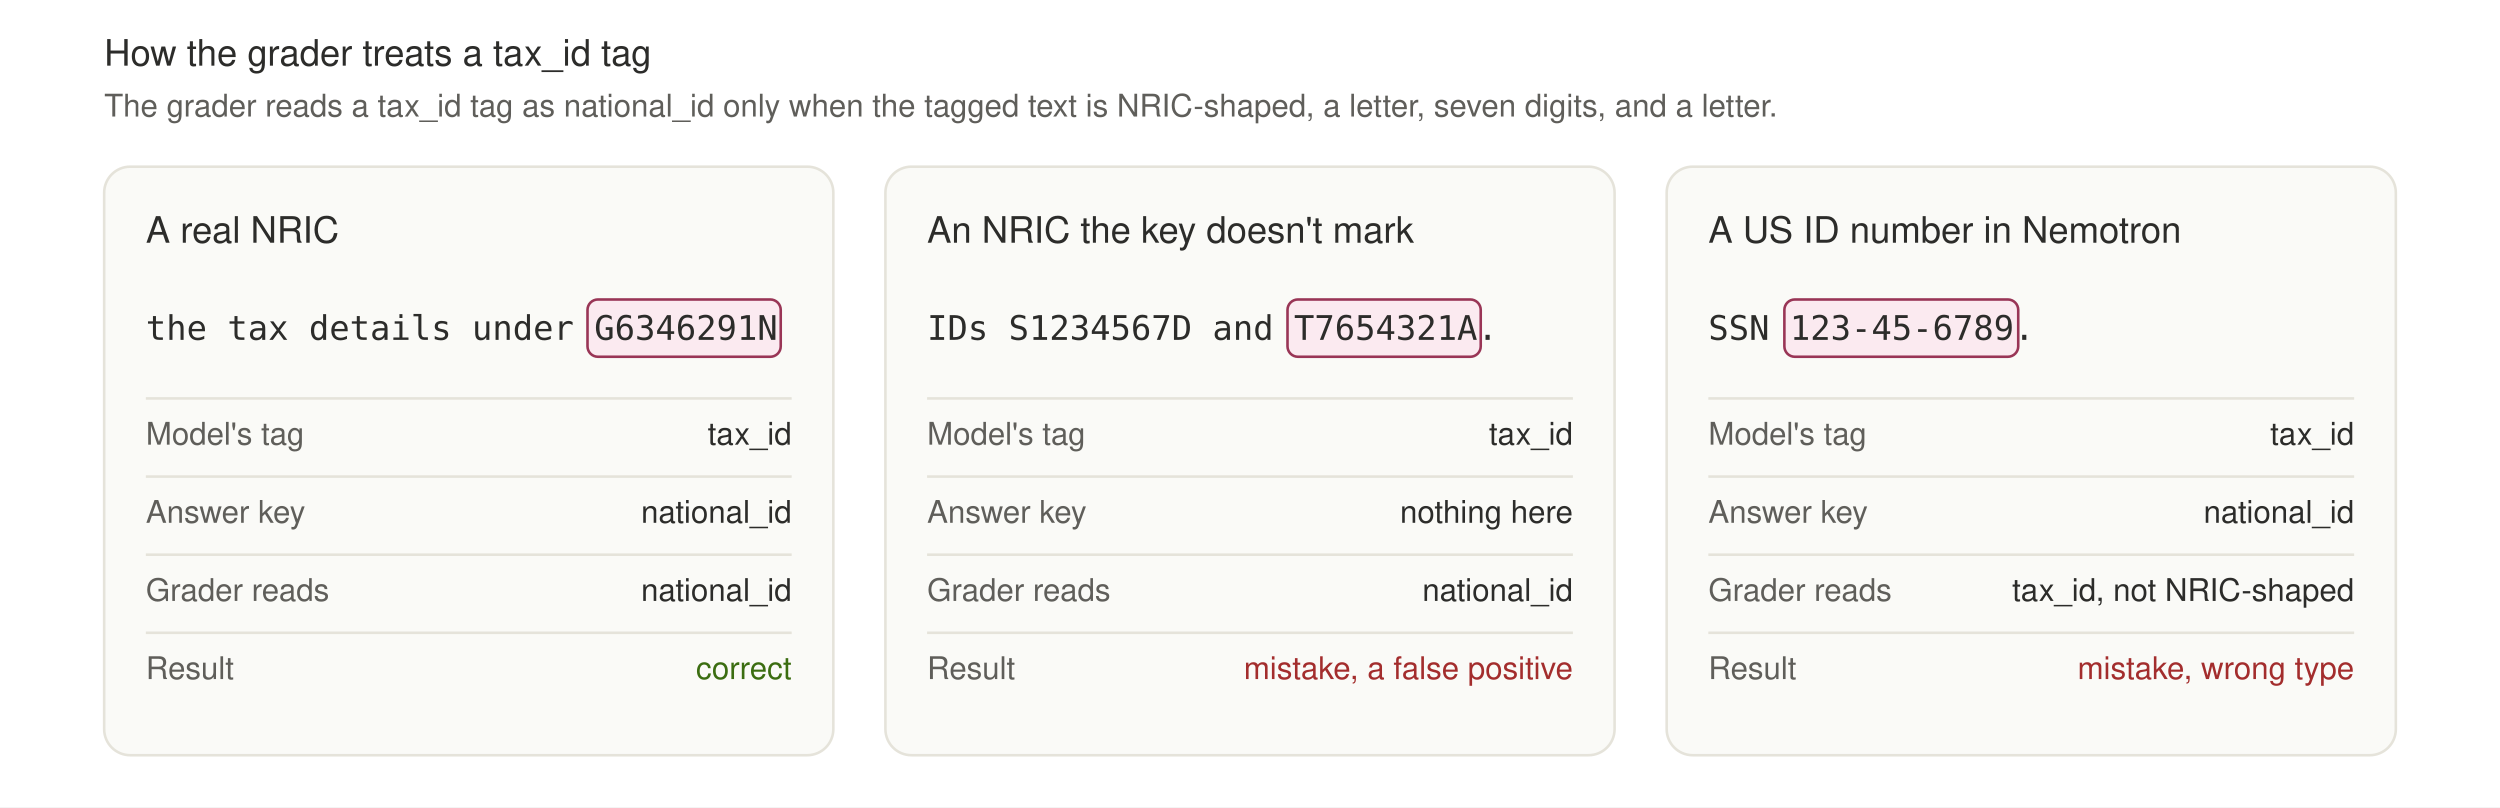
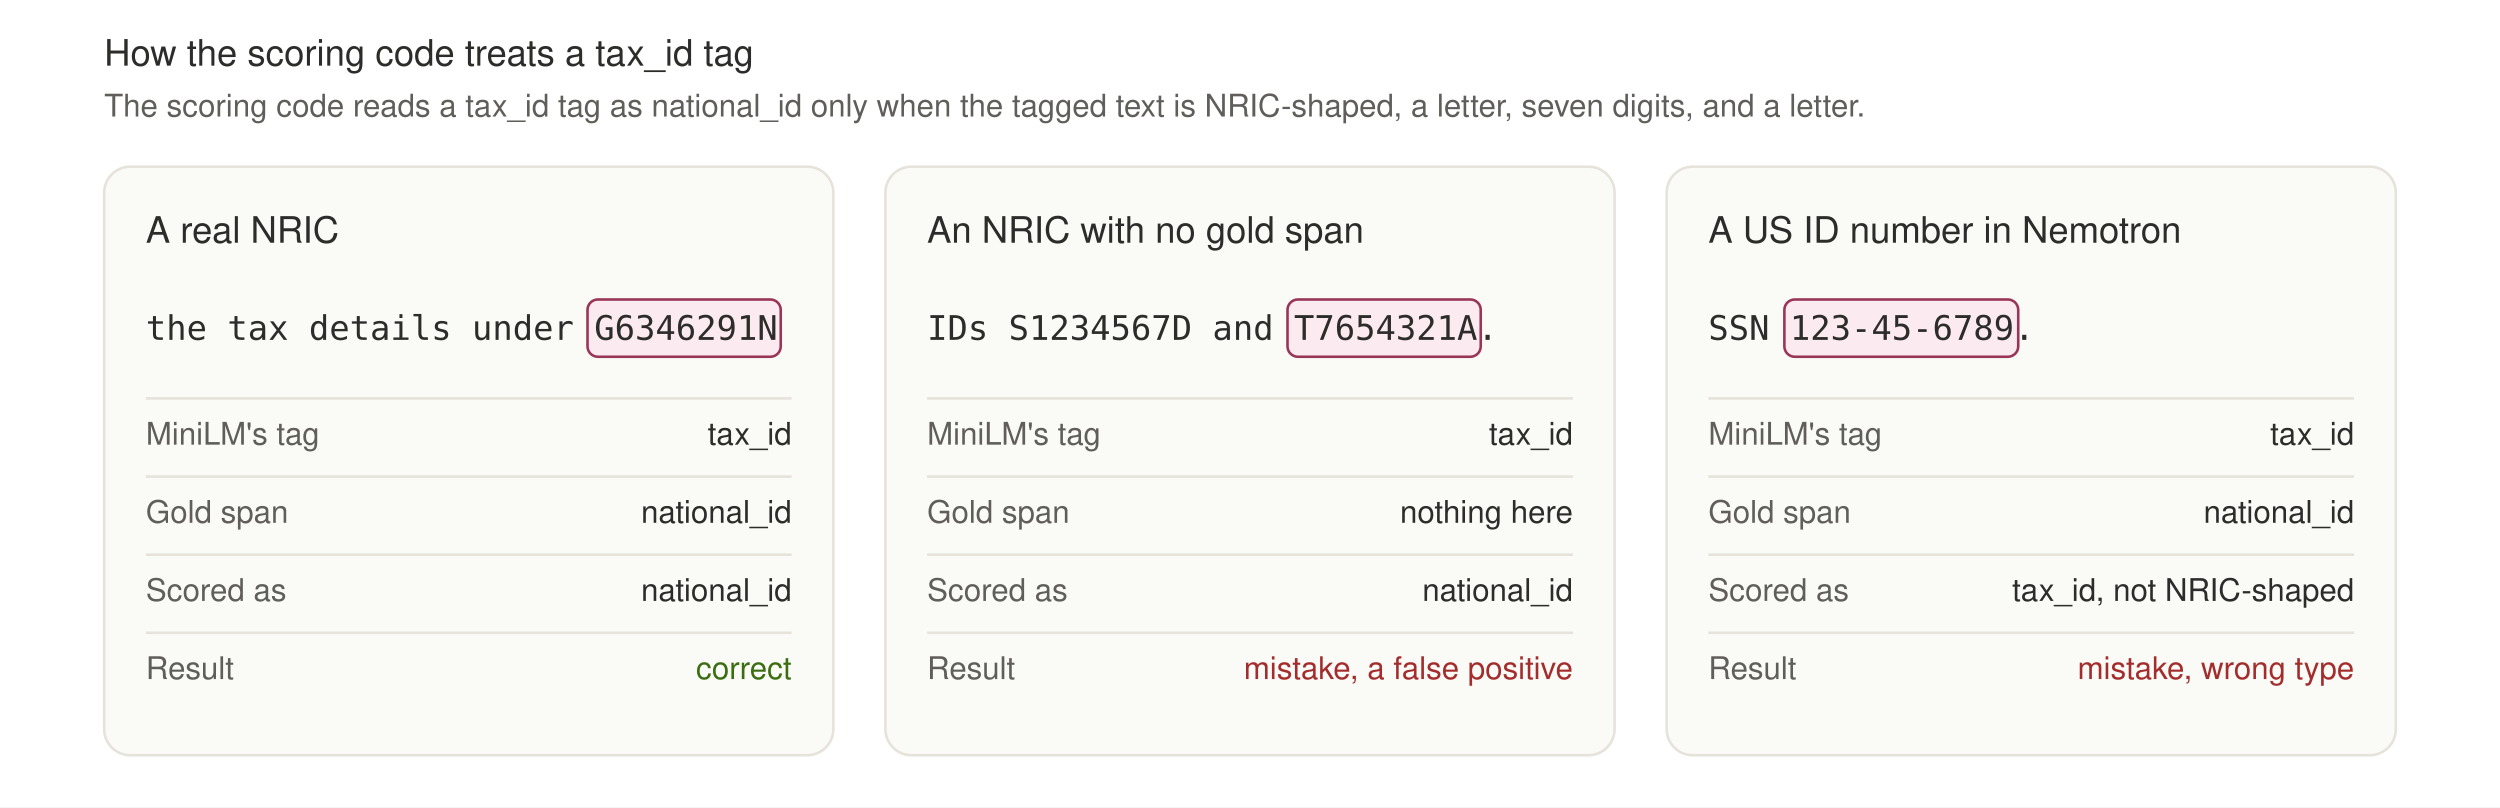
<svg xmlns="http://www.w3.org/2000/svg" width="960" height="310" viewBox="0 0 960 310" role="img">
  <style>
text { font-family: -apple-system, "Segoe UI", Helvetica, Arial, sans-serif; }
.th { font-size: 14px; font-weight: 500; fill: #2C2C2A; }
.ts { font-size: 12px; fill: #5F5E5A; }
.tl { font-size: 11px; fill: #5F5E5A; }
.mono { font-family: Menlo, Consolas, "DejaVu Sans Mono", monospace; font-size: 13px; fill: #2C2C2A; }
.box rect { fill: #F1EFE8; stroke: #888780; }
.arr { stroke: #5F5E5A; stroke-width: 1.5; fill: none; }
.c-teal rect, rect.c-teal { fill: #E1F5EE; stroke: #0F6E56; } .c-teal .th { fill: #085041; } .c-teal .ts { fill: #0F6E56; }
.c-coral rect, rect.c-coral { fill: #FAECE7; stroke: #993C1D; } .c-coral .th { fill: #712B13; } .c-coral .ts { fill: #993C1D; }
rect.sc { fill: #E1F5EE; stroke: #0F6E56; } text.sc { fill: #085041; font-weight: 500; }
rect.dr { fill: none; stroke: #888780; stroke-dasharray: 4 3; }
.c-purple rect { fill: #EEEDFE; stroke: #534AB7; } .c-purple .th { fill: #3C3489; } .c-purple .ts { fill: #534AB7; }
.card { fill: #FAFAF7; stroke: #E5E3DA; }
rect.tag { fill: #FBEAF0; stroke: #993556; }
.tv { font-size: 12px; font-weight: 500; fill: #2C2C2A; }
.ok { font-size: 12px; font-weight: 500; fill: #3B6D11; } .bad { font-size: 12px; font-weight: 500; fill: #A32D2D; }
</style>
  <defs>
    <marker id="arrow" viewBox="0 0 10 10" refX="8" refY="5" markerWidth="6" markerHeight="6" orient="auto-start-reverse">
      <path d="M2 1L8 5L2 9" fill="none" stroke="#5F5E5A" stroke-width="1.5" stroke-linecap="round" stroke-linejoin="round" />
    </marker>
  </defs>
  <rect x="0" y="0" width="960" height="310" fill="#FFFFFF" />
-   <text class="th" x="40" y="22" text-anchor="start" dominant-baseline="central">How the grader treats a tax_id tag</text>
-   <text class="ts" x="40" y="42" text-anchor="start" dominant-baseline="central">The grader reads a tax_id tag as national_id only when the tagged text is NRIC-shaped, a letter, seven digits, and a letter.</text>
+   <text class="th" x="40" y="22" text-anchor="start" dominant-baseline="central">How the scoring code treats a tax_id tag</text>
+   <text class="ts" x="40" y="42" text-anchor="start" dominant-baseline="central">The scoring code reads a tax_id tag as national_id only when the tagged text is NRIC-shaped, a letter, seven digits, and a letter.</text>
  <rect class="card" x="40" y="64" width="280" height="226" rx="10" stroke-width="1" />
  <text class="th" x="56" y="90" text-anchor="start" dominant-baseline="central">A real NRIC</text>
  <rect class="tag" x="225.6" y="115" width="74.2" height="22" rx="4" stroke-width="1" />
  <text class="mono" x="56" y="126" dominant-baseline="central" textLength="241.8" lengthAdjust="spacingAndGlyphs" xml:space="preserve">the tax details under G6346291N</text>
  <line x1="56" y1="153" x2="304" y2="153" stroke="#E5E3DA" stroke-width="1" />
-   <text class="ts" x="56" y="168" text-anchor="start" dominant-baseline="central">Model's tag</text>
+   <text class="ts" x="56" y="168" text-anchor="start" dominant-baseline="central">MiniLM's tag</text>
  <text class="tv" x="304" y="168" text-anchor="end" dominant-baseline="central">tax_id</text>
  <line x1="56" y1="183" x2="304" y2="183" stroke="#E5E3DA" stroke-width="1" />
-   <text class="ts" x="56" y="198" text-anchor="start" dominant-baseline="central">Answer key</text>
+   <text class="ts" x="56" y="198" text-anchor="start" dominant-baseline="central">Gold span</text>
  <text class="tv" x="304" y="198" text-anchor="end" dominant-baseline="central">national_id</text>
  <line x1="56" y1="213" x2="304" y2="213" stroke="#E5E3DA" stroke-width="1" />
-   <text class="ts" x="56" y="228" text-anchor="start" dominant-baseline="central">Grader reads</text>
+   <text class="ts" x="56" y="228" text-anchor="start" dominant-baseline="central">Scored as</text>
  <text class="tv" x="304" y="228" text-anchor="end" dominant-baseline="central">national_id</text>
  <line x1="56" y1="243" x2="304" y2="243" stroke="#E5E3DA" stroke-width="1" />
  <text class="ts" x="56" y="258" text-anchor="start" dominant-baseline="central">Result</text>
  <text class="ok" x="304" y="258" text-anchor="end" dominant-baseline="central">correct</text>
  <rect class="card" x="340" y="64" width="280" height="226" rx="10" stroke-width="1" />
-   <text class="th" x="356" y="90" text-anchor="start" dominant-baseline="central">An NRIC the key doesn't mark</text>
+   <text class="th" x="356" y="90" text-anchor="start" dominant-baseline="central">An NRIC with no gold span</text>
  <rect class="tag" x="494.4" y="115" width="74.2" height="22" rx="4" stroke-width="1" />
  <text class="mono" x="356" y="126" dominant-baseline="central" textLength="218.4" lengthAdjust="spacingAndGlyphs" xml:space="preserve">IDs S1234567D and T7654321A.</text>
  <line x1="356" y1="153" x2="604" y2="153" stroke="#E5E3DA" stroke-width="1" />
-   <text class="ts" x="356" y="168" text-anchor="start" dominant-baseline="central">Model's tag</text>
+   <text class="ts" x="356" y="168" text-anchor="start" dominant-baseline="central">MiniLM's tag</text>
  <text class="tv" x="604" y="168" text-anchor="end" dominant-baseline="central">tax_id</text>
  <line x1="356" y1="183" x2="604" y2="183" stroke="#E5E3DA" stroke-width="1" />
-   <text class="ts" x="356" y="198" text-anchor="start" dominant-baseline="central">Answer key</text>
+   <text class="ts" x="356" y="198" text-anchor="start" dominant-baseline="central">Gold span</text>
  <text class="tv" x="604" y="198" text-anchor="end" dominant-baseline="central">nothing here</text>
  <line x1="356" y1="213" x2="604" y2="213" stroke="#E5E3DA" stroke-width="1" />
-   <text class="ts" x="356" y="228" text-anchor="start" dominant-baseline="central">Grader reads</text>
+   <text class="ts" x="356" y="228" text-anchor="start" dominant-baseline="central">Scored as</text>
  <text class="tv" x="604" y="228" text-anchor="end" dominant-baseline="central">national_id</text>
  <line x1="356" y1="243" x2="604" y2="243" stroke="#E5E3DA" stroke-width="1" />
  <text class="ts" x="356" y="258" text-anchor="start" dominant-baseline="central">Result</text>
  <text class="bad" x="604" y="258" text-anchor="end" dominant-baseline="central">mistake, a false positive</text>
  <rect class="card" x="640" y="64" width="280" height="226" rx="10" stroke-width="1" />
  <text class="th" x="656" y="90" text-anchor="start" dominant-baseline="central">A US ID number in Nemotron</text>
  <rect class="tag" x="685.2" y="115" width="89.8" height="22" rx="4" stroke-width="1" />
  <text class="mono" x="656" y="126" dominant-baseline="central" textLength="124.8" lengthAdjust="spacingAndGlyphs" xml:space="preserve">SSN 123-45-6789.</text>
  <line x1="656" y1="153" x2="904" y2="153" stroke="#E5E3DA" stroke-width="1" />
-   <text class="ts" x="656" y="168" text-anchor="start" dominant-baseline="central">Model's tag</text>
+   <text class="ts" x="656" y="168" text-anchor="start" dominant-baseline="central">MiniLM's tag</text>
  <text class="tv" x="904" y="168" text-anchor="end" dominant-baseline="central">tax_id</text>
  <line x1="656" y1="183" x2="904" y2="183" stroke="#E5E3DA" stroke-width="1" />
-   <text class="ts" x="656" y="198" text-anchor="start" dominant-baseline="central">Answer key</text>
+   <text class="ts" x="656" y="198" text-anchor="start" dominant-baseline="central">Gold span</text>
  <text class="tv" x="904" y="198" text-anchor="end" dominant-baseline="central">national_id</text>
  <line x1="656" y1="213" x2="904" y2="213" stroke="#E5E3DA" stroke-width="1" />
-   <text class="ts" x="656" y="228" text-anchor="start" dominant-baseline="central">Grader reads</text>
+   <text class="ts" x="656" y="228" text-anchor="start" dominant-baseline="central">Scored as</text>
  <text class="tv" x="904" y="228" text-anchor="end" dominant-baseline="central">tax_id, not NRIC-shaped</text>
  <line x1="656" y1="243" x2="904" y2="243" stroke="#E5E3DA" stroke-width="1" />
  <text class="ts" x="656" y="258" text-anchor="start" dominant-baseline="central">Result</text>
  <text class="bad" x="904" y="258" text-anchor="end" dominant-baseline="central">mistake, wrong type</text>
</svg>
